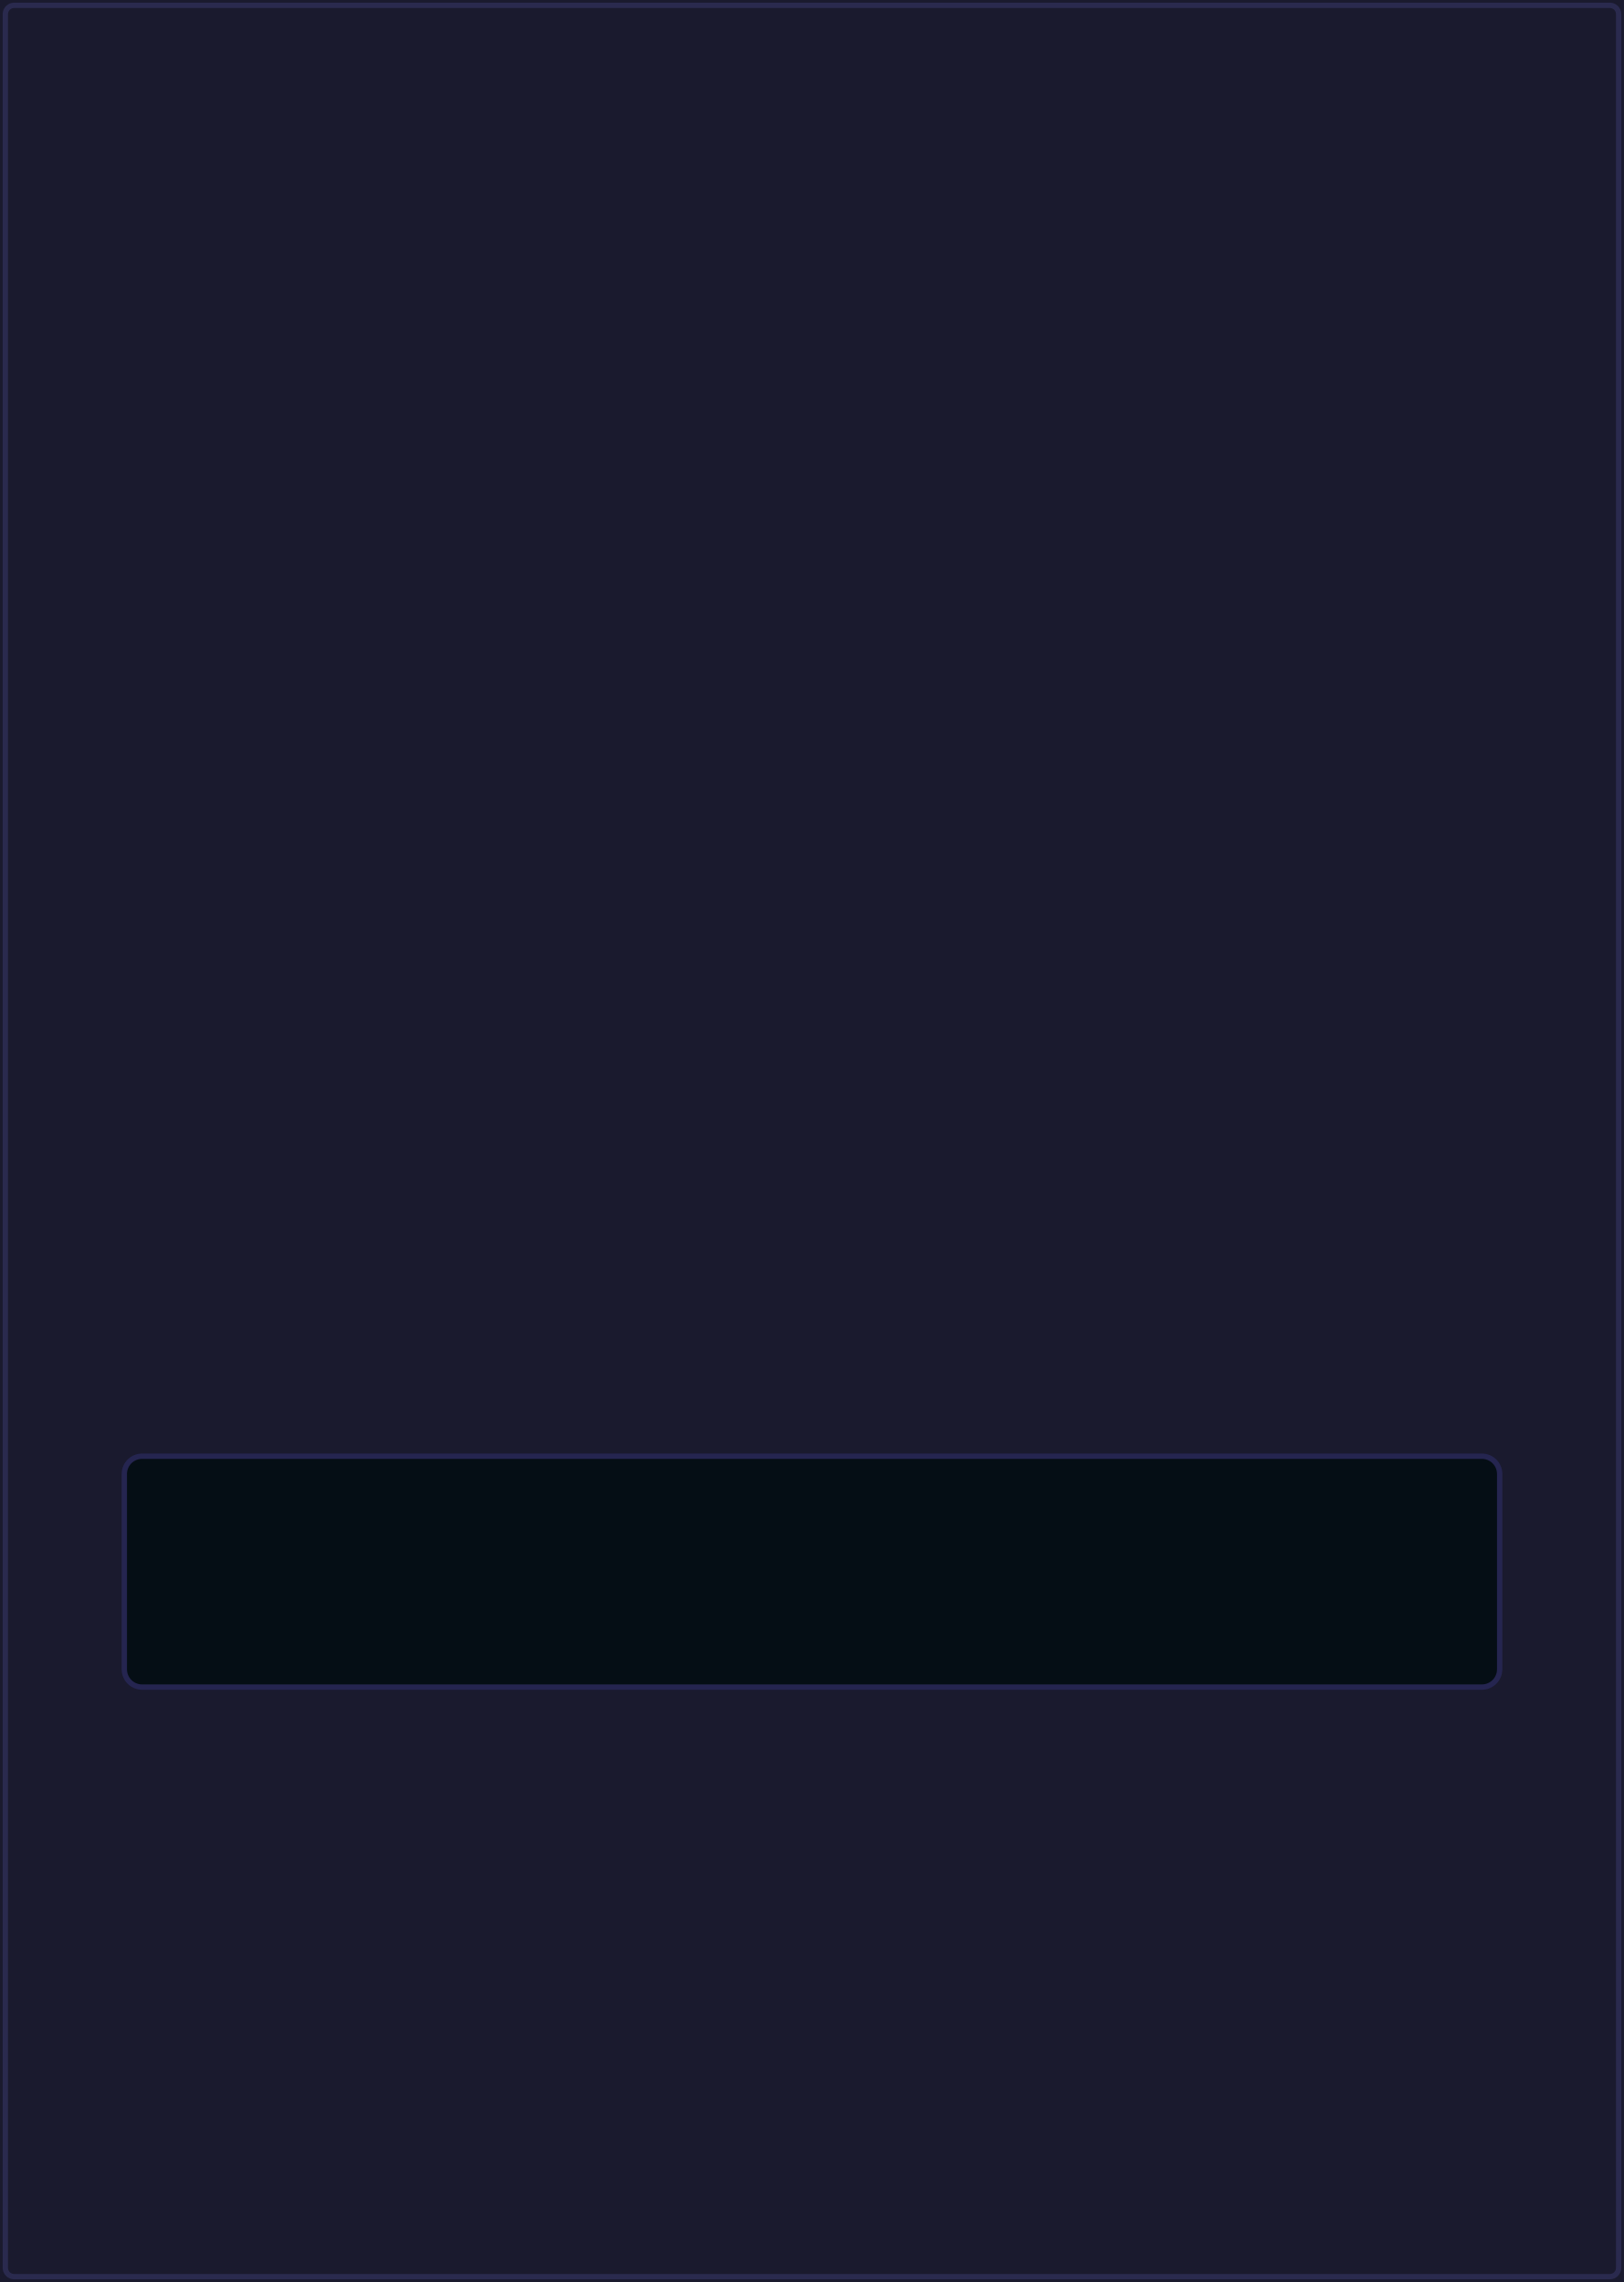
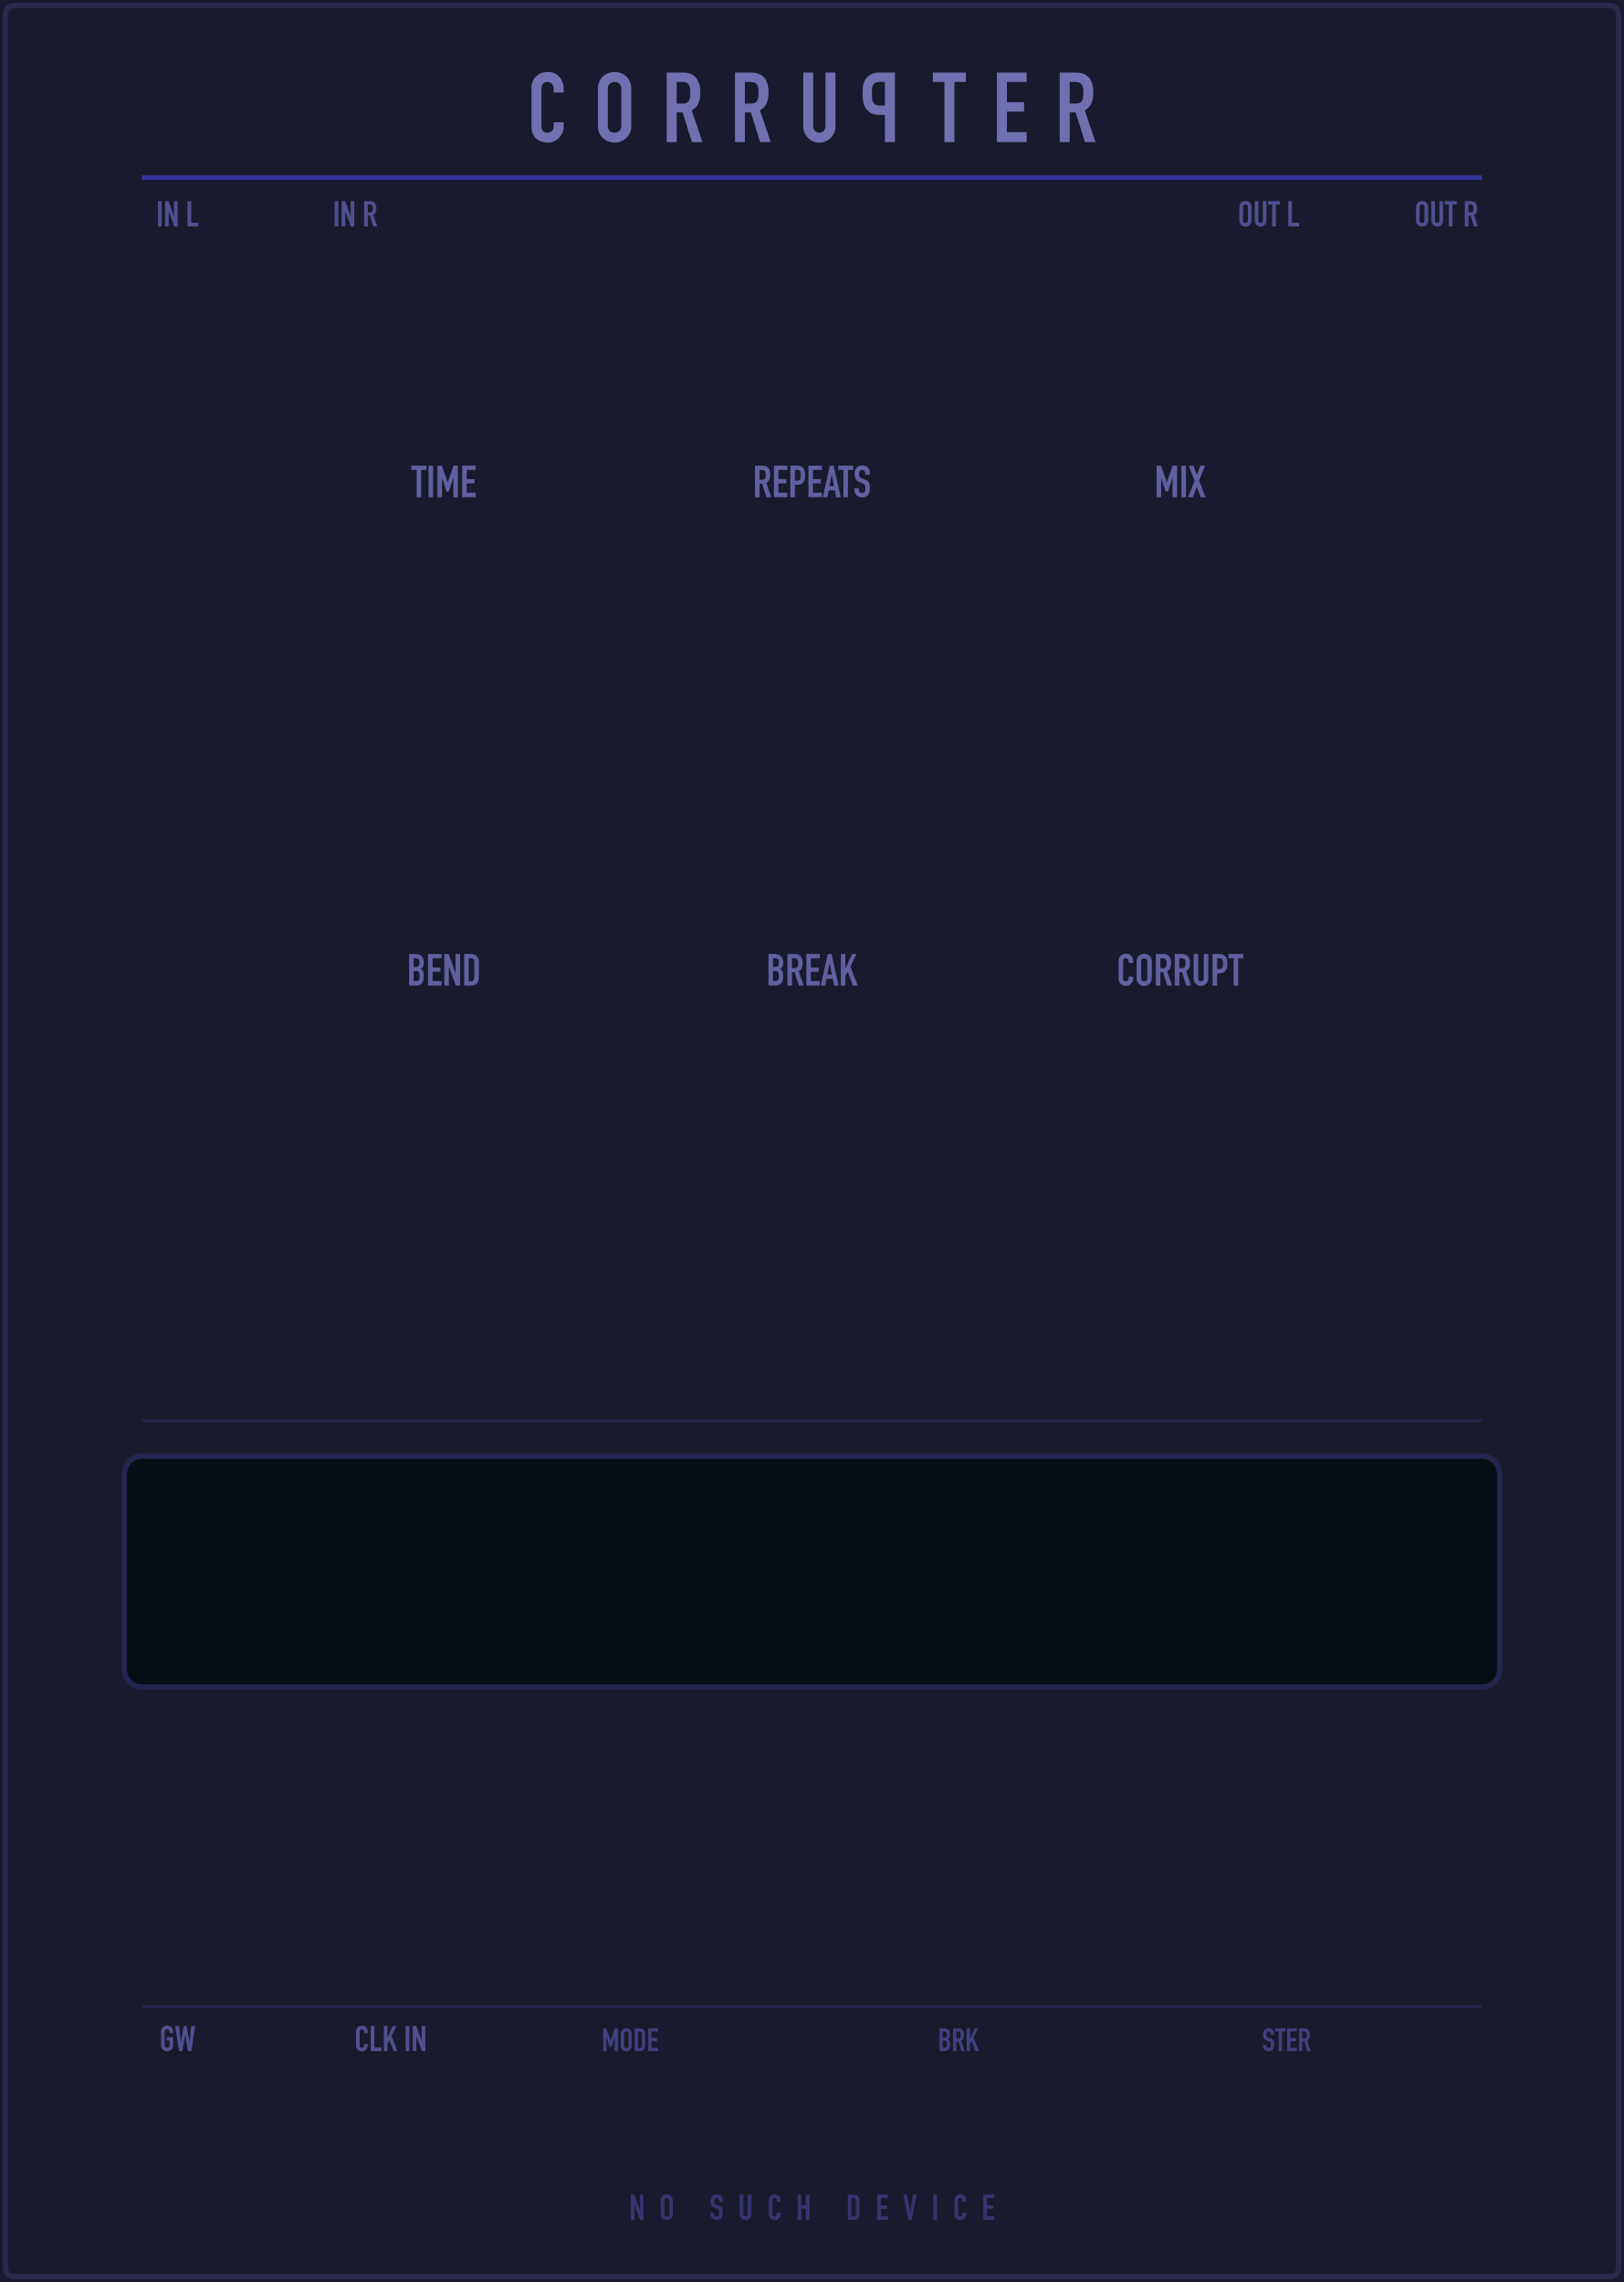
- <svg xmlns="http://www.w3.org/2000/svg" width="91.44mm" height="128.5mm" viewBox="0 0 91.44 128.5" version="1.1">
-   <rect width="91.44" height="128.5" fill="#1a1a2e" />
-   <rect x="0.3" y="0.3" width="90.84" height="127.9" rx="0.5" fill="none" stroke="#2a2a4e" stroke-width="0.3" />
-   <rect x="7" y="82" rx="1" ry="1" width="77.44" height="13" fill="#050e15" stroke="#252550" stroke-width="0.3" />
+ <svg xmlns="http://www.w3.org/2000/svg" width="91.44mm" height="128.5mm" viewBox="0 0 91.44 128.5" version="1.1" id="svg22">
+   <defs id="defs22" />
+   <rect width="91.44" height="128.5" fill="#1a1a2e" id="rect1" />
+   <rect x="0.3" y="0.3" width="90.84" height="127.9" rx="0.5" fill="none" stroke="#2a2a4e" stroke-width="0.3" id="rect2" />
+   <path d="m 31.739,6.883 v 0.242 q 0,0.181 -0.071,0.346 -0.066,0.16 -0.187,0.286 -0.121,0.127 -0.286,0.203 -0.16,0.071 -0.346,0.071 -0.16,0 -0.325,-0.044 -0.165,-0.044 -0.297,-0.154 -0.132,-0.11 -0.22,-0.281 -0.083,-0.176 -0.083,-0.446 V 4.953 q 0,-0.193 0.066,-0.357 0.066,-0.165 0.187,-0.286 0.121,-0.121 0.286,-0.187 0.171,-0.071 0.374,-0.071 0.396,0 0.643,0.259 0.121,0.127 0.187,0.302 0.071,0.171 0.071,0.374 v 0.22 h -0.561 V 5.019 q 0,-0.165 -0.093,-0.286 -0.093,-0.121 -0.253,-0.121 -0.209,0 -0.281,0.132 -0.066,0.127 -0.066,0.325 v 2.002 q 0,0.171 0.071,0.286 0.077,0.116 0.27,0.116 0.055,0 0.116,-0.017 0.066,-0.022 0.121,-0.066 0.05,-0.044 0.083,-0.121 0.033,-0.077 0.033,-0.193 V 6.883 Z M 33.663,5.008 q 0,-0.236 0.083,-0.418 0.083,-0.181 0.22,-0.302 0.132,-0.116 0.297,-0.176 0.171,-0.06 0.341,-0.06 0.171,0 0.336,0.06 0.171,0.06 0.308,0.176 0.132,0.121 0.214,0.302 0.083,0.181 0.083,0.418 v 2.068 q 0,0.247 -0.083,0.423 -0.083,0.176 -0.214,0.291 -0.138,0.121 -0.308,0.181 -0.165,0.06 -0.336,0.06 -0.171,0 -0.341,-0.06 -0.165,-0.06 -0.297,-0.181 -0.138,-0.116 -0.22,-0.291 -0.083,-0.176 -0.083,-0.423 z m 0.561,2.068 q 0,0.203 0.11,0.302 0.116,0.093 0.27,0.093 0.154,0 0.264,-0.093 0.116,-0.099 0.116,-0.302 V 5.008 q 0,-0.203 -0.116,-0.297 -0.11,-0.099 -0.264,-0.099 -0.154,0 -0.27,0.099 -0.11,0.093 -0.11,0.297 z m 3.876,-2.464 v 1.221 h 0.319 q 0.148,0 0.236,-0.038 0.088,-0.044 0.138,-0.121 0.044,-0.077 0.06,-0.187 0.017,-0.116 0.017,-0.264 0,-0.148 -0.017,-0.259 -0.017,-0.116 -0.066,-0.198 -0.104,-0.154 -0.396,-0.154 z M 37.539,8 V 4.084 h 0.902 q 0.99,0 0.99,1.149 0,0.346 -0.11,0.589 -0.104,0.242 -0.374,0.391 L 39.552,8 h -0.594 l -0.522,-1.672 h -0.336 V 8 Z m 4.404,-3.388 v 1.221 h 0.319 q 0.148,0 0.236,-0.038 0.088,-0.044 0.138,-0.121 0.044,-0.077 0.06,-0.187 0.017,-0.116 0.017,-0.264 0,-0.148 -0.017,-0.259 -0.017,-0.116 -0.066,-0.198 -0.104,-0.154 -0.396,-0.154 z M 41.382,8 V 4.084 h 0.902 q 0.99,0 0.99,1.149 0,0.346 -0.11,0.589 -0.104,0.242 -0.374,0.391 L 43.395,8 h -0.594 l -0.522,-1.672 h -0.336 V 8 Z M 47.04,4.084 V 7.12 q 0,0.193 -0.071,0.357 -0.066,0.16 -0.193,0.286 -0.127,0.127 -0.291,0.198 -0.165,0.071 -0.352,0.071 -0.187,0 -0.352,-0.071 -0.16,-0.071 -0.286,-0.198 -0.127,-0.127 -0.198,-0.286 -0.071,-0.165 -0.071,-0.357 V 4.084 h 0.561 v 2.981 q 0,0.209 0.099,0.308 0.099,0.099 0.247,0.099 0.148,0 0.247,-0.099 0.099,-0.099 0.099,-0.308 V 4.084 Z M 53.175,8 V 4.612 H 52.526 V 4.084 h 1.859 V 4.612 H 53.736 V 8 Z m 2.958,0 V 4.084 h 1.672 v 0.528 h -1.111 v 1.149 h 0.968 v 0.528 h -0.968 V 7.439 h 1.111 V 8 Z m 4.096,-3.388 v 1.221 h 0.319 q 0.148,0 0.236,-0.038 0.088,-0.044 0.138,-0.121 0.044,-0.077 0.06,-0.187 0.017,-0.116 0.017,-0.264 0,-0.148 -0.017,-0.259 -0.017,-0.116 -0.066,-0.198 -0.104,-0.154 -0.396,-0.154 z M 59.668,8 V 4.084 h 0.902 q 0.99,0 0.99,1.149 0,0.346 -0.11,0.589 -0.104,0.242 -0.374,0.391 L 61.681,8 h -0.594 l -0.522,-1.672 h -0.336 V 8 Z" id="text2" style="font-weight:bold;font-size:5.5px;font-family:'DIN Condensed';letter-spacing:1.5;text-anchor:middle;fill:#7070b0" aria-label="CORRUPTER" />
+   <path d="M 49.068,8 V 4.084 h 0.842 q 0.231,0 0.407,0.06 0.176,0.06 0.319,0.214 0.143,0.154 0.198,0.363 0.055,0.203 0.055,0.555 0,0.264 -0.033,0.446 -0.028,0.181 -0.127,0.341 -0.116,0.193 -0.308,0.302 -0.193,0.104 -0.506,0.104 h -0.286 V 8 Z m 0.561,-3.388 v 1.331 h 0.27 q 0.171,0 0.264,-0.05 0.093,-0.05 0.138,-0.138 0.044,-0.083 0.05,-0.203 0.011,-0.121 0.011,-0.27 0,-0.138 -0.005,-0.259 -0.005,-0.127 -0.05,-0.22 -0.044,-0.093 -0.132,-0.143 -0.088,-0.05 -0.253,-0.05 z" transform="translate(99.456, 0) scale(-1, 1)" style="font-weight:bold;font-size:5.5px;font-family:'DIN Condensed';letter-spacing:1.5;text-anchor:middle;fill:#7070b0" />
+   <line x1="8" y1="10" x2="83.44" y2="10" stroke="#3535a0" stroke-width="0.25" id="line2" />
+   <path d="m 8.898,13 v -1.424 h 0.204 V 13 Z m 0.394,0 v -1.424 h 0.196 l 0.308,0.858 h 0.004 V 11.576 H 10.004 V 13 H 9.812 l -0.312,-0.856 h -0.004 V 13 Z m 1.268,0 v -1.424 h 0.204 v 1.22 h 0.404 V 13 Z" id="text3" transform="translate(0, -0.25)" style="font-weight:bold;font-size:2px;font-family:'DIN Condensed';text-anchor:middle;fill:#505090" aria-label="IN L" />
+   <path d="m 18.842,13 v -1.424 h 0.204 V 13 Z m 0.394,0 v -1.424 h 0.196 l 0.308,0.858 h 0.004 v -0.858 h 0.204 V 13 h -0.192 l -0.312,-0.856 h -0.004 V 13 Z m 1.472,-1.232 v 0.444 h 0.116 q 0.054,0 0.086,-0.014 0.032,-0.016 0.05,-0.044 0.016,-0.028 0.022,-0.068 0.006,-0.042 0.006,-0.096 0,-0.054 -0.006,-0.094 -0.006,-0.042 -0.024,-0.072 -0.038,-0.056 -0.144,-0.056 z m -0.204,1.232 v -1.424 h 0.328 q 0.36,0 0.36,0.418 0,0.126 -0.04,0.214 -0.038,0.088 -0.136,0.142 l 0.22,0.65 h -0.216 l -0.19,-0.608 h -0.122 V 13 Z" id="text4" transform="translate(0, -0.25)" style="font-weight:bold;font-size:2px;font-family:'DIN Condensed';text-anchor:middle;fill:#505090" aria-label="IN R" />
+   <path d="m 69.784,11.912 q 0,-0.086 0.03,-0.152 0.03,-0.066 0.08,-0.11 0.048,-0.042 0.108,-0.064 0.062,-0.022 0.124,-0.022 0.062,0 0.122,0.022 0.062,0.022 0.112,0.064 0.048,0.044 0.078,0.11 0.03,0.066 0.03,0.152 v 0.752 q 0,0.09 -0.03,0.154 -0.03,0.064 -0.078,0.106 -0.05,0.044 -0.112,0.066 -0.06,0.022 -0.122,0.022 -0.062,0 -0.124,-0.022 -0.06,-0.022 -0.108,-0.066 -0.05,-0.042 -0.08,-0.106 -0.03,-0.064 -0.03,-0.154 z m 0.204,0.752 q 0,0.074 0.04,0.11 0.042,0.034 0.098,0.034 0.056,0 0.096,-0.034 0.042,-0.036 0.042,-0.11 v -0.752 q 0,-0.074 -0.042,-0.108 -0.04,-0.036 -0.096,-0.036 -0.056,0 -0.098,0.036 -0.04,0.034 -0.04,0.108 z M 71.308,11.576 v 1.104 q 0,0.07 -0.026,0.13 -0.024,0.058 -0.07,0.104 -0.046,0.046 -0.106,0.072 -0.06,0.026 -0.128,0.026 -0.068,0 -0.128,-0.026 Q 70.792,12.96 70.746,12.914 70.7,12.868 70.674,12.81 70.648,12.75 70.648,12.68 v -1.104 h 0.204 v 1.084 q 0,0.076 0.036,0.112 0.036,0.036 0.09,0.036 0.054,0 0.09,-0.036 0.036,-0.036 0.036,-0.112 V 11.576 Z M 71.634,13 v -1.232 h -0.236 v -0.192 h 0.676 v 0.192 h -0.236 V 13 Z m 0.902,0 v -1.424 h 0.204 v 1.22 h 0.404 V 13 Z" id="text5" transform="translate(0, -0.25)" style="font-weight:bold;font-size:2px;font-family:'DIN Condensed';text-anchor:middle;fill:#505090" aria-label="OUT L" />
+   <path d="m 79.728,11.912 q 0,-0.086 0.03,-0.152 0.03,-0.066 0.08,-0.11 0.048,-0.042 0.108,-0.064 0.062,-0.022 0.124,-0.022 0.062,0 0.122,0.022 0.062,0.022 0.112,0.064 0.048,0.044 0.078,0.11 0.03,0.066 0.03,0.152 v 0.752 q 0,0.09 -0.03,0.154 -0.03,0.064 -0.078,0.106 -0.05,0.044 -0.112,0.066 -0.06,0.022 -0.122,0.022 -0.062,0 -0.124,-0.022 -0.06,-0.022 -0.108,-0.066 -0.05,-0.042 -0.08,-0.106 -0.03,-0.064 -0.03,-0.154 z m 0.204,0.752 q 0,0.074 0.04,0.11 0.042,0.034 0.098,0.034 0.056,0 0.096,-0.034 0.042,-0.036 0.042,-0.11 v -0.752 q 0,-0.074 -0.042,-0.108 -0.04,-0.036 -0.096,-0.036 -0.056,0 -0.098,0.036 -0.04,0.034 -0.04,0.108 z M 81.252,11.576 v 1.104 q 0,0.07 -0.026,0.13 -0.024,0.058 -0.07,0.104 -0.046,0.046 -0.106,0.072 -0.06,0.026 -0.128,0.026 -0.068,0 -0.128,-0.026 Q 80.736,12.96 80.69,12.914 80.644,12.868 80.618,12.81 80.592,12.75 80.592,12.68 v -1.104 h 0.204 v 1.084 q 0,0.076 0.036,0.112 0.036,0.036 0.09,0.036 0.054,0 0.09,-0.036 0.036,-0.036 0.036,-0.112 V 11.576 Z M 81.578,13 v -1.232 h -0.236 v -0.192 h 0.676 v 0.192 h -0.236 V 13 Z m 1.106,-1.232 v 0.444 h 0.116 q 0.054,0 0.086,-0.014 0.032,-0.016 0.05,-0.044 0.016,-0.028 0.022,-0.068 0.006,-0.042 0.006,-0.096 0,-0.054 -0.006,-0.094 -0.006,-0.042 -0.024,-0.072 -0.038,-0.056 -0.144,-0.056 z m -0.204,1.232 v -1.424 h 0.328 q 0.36,0 0.36,0.418 0,0.126 -0.04,0.214 -0.038,0.088 -0.136,0.142 l 0.22,0.65 h -0.216 l -0.19,-0.608 h -0.122 V 13 Z" id="text6" transform="translate(0, -0.25)" style="font-weight:bold;font-size:2px;font-family:'DIN Condensed';text-anchor:middle;fill:#505090" aria-label="OUT R" />
+   <path d="m 23.46,23.5 v -1.54 h -0.295 v -0.24 h 0.845 v 0.24 h -0.295 v 1.54 z m 0.67,0 v -1.78 h 0.255 v 1.78 z m 0.503,0 v -1.78 h 0.245 l 0.328,0.943 h 0.005 l 0.325,-0.943 h 0.247 v 1.78 h -0.255 v -1.083 h -0.005 l -0.253,0.765 h -0.128 l -0.25,-0.765 h -0.005 V 23.5 Z m 1.39,0 v -1.78 h 0.76 v 0.24 h -0.505 v 0.522 h 0.44 v 0.24 h -0.44 v 0.522 h 0.505 V 23.5 Z" id="text7" transform="translate(0, 4.5)" style="font-weight:bold;font-size:2.5px;font-family:'DIN Condensed';text-anchor:middle;fill:#6060a0" aria-label="TIME" />
+   <path d="m 42.766,21.96 v 0.555 h 0.145 q 0.068,0 0.107,-0.018 0.04,-0.02 0.062,-0.055 0.02,-0.035 0.028,-0.085 0.007,-0.052 0.007,-0.12 0,-0.068 -0.007,-0.117 -0.007,-0.052 -0.03,-0.09 -0.048,-0.07 -0.18,-0.07 z m -0.255,1.54 v -1.78 h 0.41 q 0.45,0 0.45,0.522 0,0.158 -0.05,0.268 -0.048,0.11 -0.17,0.177 l 0.275,0.812 h -0.27 l -0.237,-0.76 h -0.152 v 0.76 z m 1.065,0 v -1.78 h 0.76 v 0.24 h -0.505 v 0.522 h 0.44 v 0.24 h -0.44 v 0.522 h 0.505 V 23.5 Z m 0.925,0 v -1.78 h 0.383 q 0.105,0 0.185,0.028 0.08,0.028 0.145,0.098 0.065,0.07 0.09,0.165 0.025,0.092 0.025,0.253 0,0.12 -0.015,0.203 -0.013,0.083 -0.058,0.155 -0.052,0.087 -0.14,0.138 -0.087,0.048 -0.23,0.048 h -0.13 V 23.5 Z m 0.255,-1.54 v 0.605 h 0.122 q 0.077,0 0.12,-0.022 0.043,-0.022 0.062,-0.062 0.02,-0.037 0.022,-0.092 0.005,-0.055 0.005,-0.122 0,-0.062 -0.003,-0.117 -0.003,-0.058 -0.022,-0.1 -0.02,-0.043 -0.06,-0.065 -0.04,-0.022 -0.115,-0.022 z m 0.762,1.54 v -1.78 h 0.76 v 0.24 h -0.505 v 0.522 h 0.44 v 0.24 h -0.44 v 0.522 h 0.505 V 23.5 Z m 1.44,-0.623 -0.125,-0.645 h -0.005 l -0.125,0.645 z m -0.63,0.623 0.398,-1.78 h 0.212 l 0.398,1.78 h -0.255 l -0.075,-0.383 h -0.347 l -0.075,0.383 z m 1.162,0 v -1.54 h -0.295 v -0.24 h 0.845 v 0.24 h -0.295 v 1.54 z m 1.488,-1.268 h -0.255 V 22.175 q 0,-0.087 -0.043,-0.15 -0.04,-0.065 -0.138,-0.065 -0.052,0 -0.085,0.02 -0.033,0.02 -0.052,0.05 -0.02,0.033 -0.028,0.075 -0.007,0.04 -0.007,0.085 0,0.052 0.003,0.087 0.005,0.035 0.02,0.062 0.015,0.028 0.043,0.048 0.03,0.02 0.08,0.04 l 0.195,0.077 q 0.085,0.033 0.138,0.077 0.052,0.043 0.083,0.1 0.028,0.06 0.037,0.138 0.01,0.075 0.01,0.172 0,0.113 -0.022,0.21 -0.022,0.095 -0.072,0.163 -0.052,0.07 -0.138,0.11 -0.085,0.04 -0.207,0.04 -0.092,0 -0.172,-0.033 -0.08,-0.033 -0.138,-0.09 -0.058,-0.058 -0.092,-0.133 -0.033,-0.077 -0.033,-0.168 v -0.095 h 0.255 v 0.08 q 0,0.07 0.04,0.128 0.043,0.055 0.14,0.055 0.065,0 0.1,-0.018 0.037,-0.02 0.058,-0.055 0.02,-0.035 0.022,-0.083 0.005,-0.05 0.005,-0.11 0,-0.07 -0.005,-0.115 -0.005,-0.045 -0.02,-0.072 -0.018,-0.028 -0.048,-0.045 -0.028,-0.018 -0.075,-0.037 l -0.182,-0.075 q -0.165,-0.068 -0.223,-0.177 -0.055,-0.113 -0.055,-0.28 0,-0.1 0.028,-0.19 0.028,-0.09 0.083,-0.155 0.052,-0.065 0.133,-0.102 0.083,-0.04 0.195,-0.04 0.095,0 0.172,0.035 0.08,0.035 0.138,0.092 0.115,0.12 0.115,0.275 z" id="text8" transform="translate(0, 4.5)" style="font-weight:bold;font-size:2.5px;font-family:'DIN Condensed';text-anchor:middle;fill:#6060a0" aria-label="REPEATS" />
+   <path d="m 65.124,23.5 v -1.78 h 0.245 l 0.328,0.943 h 0.005 l 0.325,-0.943 h 0.247 v 1.78 h -0.255 v -1.083 h -0.005 l -0.253,0.765 h -0.128 l -0.25,-0.765 h -0.005 V 23.5 Z m 1.397,0 v -1.78 h 0.255 v 1.78 z m 0.378,0 0.36,-0.932 -0.333,-0.848 h 0.27 l 0.193,0.527 0.195,-0.527 h 0.27 l -0.34,0.848 0.367,0.932 h -0.27 l -0.223,-0.6 -0.22,0.6 z" id="text9" transform="translate(0, 4.5)" style="font-weight:bold;font-size:2.5px;font-family:'DIN Condensed';text-anchor:middle;fill:#6060a0" aria-label="MIX" />
+   <path d="m 23.037,48 v -1.78 h 0.372 q 0.122,0 0.207,0.037 0.087,0.037 0.142,0.1 0.055,0.062 0.077,0.145 0.025,0.08 0.025,0.168 v 0.065 q 0,0.072 -0.013,0.122 -0.01,0.05 -0.033,0.087 -0.043,0.07 -0.13,0.12 0.09,0.043 0.133,0.125 0.043,0.083 0.043,0.225 v 0.1 q 0,0.235 -0.115,0.36 -0.113,0.125 -0.362,0.125 z m 0.255,-0.825 v 0.57 h 0.11 q 0.077,0 0.12,-0.022 0.045,-0.022 0.068,-0.062 0.022,-0.04 0.028,-0.095 0.005,-0.055 0.005,-0.12 0,-0.068 -0.007,-0.117 -0.007,-0.05 -0.03,-0.085 -0.025,-0.035 -0.068,-0.05 -0.043,-0.018 -0.113,-0.018 z m 0,-0.715 v 0.49 h 0.115 q 0.128,0 0.17,-0.062 0.045,-0.065 0.045,-0.188 0,-0.12 -0.05,-0.18 -0.048,-0.06 -0.175,-0.06 z M 24.102,48 v -1.78 h 0.76 v 0.24 h -0.505 v 0.522 h 0.44 v 0.24 h -0.44 v 0.522 h 0.505 V 48 Z m 0.915,0 v -1.78 h 0.245 l 0.385,1.073 h 0.005 V 46.22 h 0.255 V 48 h -0.24 l -0.39,-1.07 h -0.005 V 48 Z m 1.12,0 v -1.78 h 0.378 q 0.22,0 0.333,0.12 0.115,0.12 0.115,0.34 v 0.833 q 0,0.25 -0.122,0.37 -0.12,0.117 -0.347,0.117 z m 0.255,-1.54 v 1.3 h 0.117 q 0.107,0 0.152,-0.052 0.045,-0.055 0.045,-0.17 V 46.68 q 0,-0.105 -0.043,-0.163 -0.043,-0.058 -0.155,-0.058 z" id="text10" transform="translate(0, 7.5)" style="font-weight:bold;font-size:2.5px;font-family:'DIN Condensed';text-anchor:middle;fill:#6060a0" aria-label="BEND" />
+   <path d="m 43.271,48 v -1.78 h 0.372 q 0.122,0 0.207,0.037 0.087,0.037 0.142,0.1 0.055,0.062 0.077,0.145 0.025,0.08 0.025,0.168 v 0.065 q 0,0.072 -0.013,0.122 -0.01,0.05 -0.033,0.087 -0.043,0.07 -0.13,0.12 0.09,0.043 0.133,0.125 0.043,0.083 0.043,0.225 v 0.1 q 0,0.235 -0.115,0.36 -0.113,0.125 -0.362,0.125 z m 0.255,-0.825 v 0.57 h 0.11 q 0.077,0 0.12,-0.022 0.045,-0.022 0.068,-0.062 0.022,-0.04 0.028,-0.095 0.005,-0.055 0.005,-0.12 0,-0.068 -0.007,-0.117 -0.007,-0.05 -0.03,-0.085 -0.025,-0.035 -0.068,-0.05 -0.043,-0.018 -0.113,-0.018 z m 0,-0.715 v 0.49 h 0.115 q 0.128,0 0.17,-0.062 0.045,-0.065 0.045,-0.188 0,-0.12 -0.05,-0.18 -0.048,-0.06 -0.175,-0.06 z m 1.065,0 v 0.555 h 0.145 q 0.068,0 0.107,-0.018 0.04,-0.02 0.062,-0.055 0.02,-0.035 0.028,-0.085 0.007,-0.052 0.007,-0.12 0,-0.068 -0.007,-0.117 -0.007,-0.052 -0.03,-0.09 -0.048,-0.07 -0.18,-0.07 z m -0.255,1.54 v -1.78 h 0.41 q 0.45,0 0.45,0.522 0,0.158 -0.05,0.268 -0.048,0.11 -0.17,0.177 L 45.251,48 h -0.27 l -0.237,-0.76 h -0.152 V 48 Z m 1.065,0 v -1.78 h 0.76 v 0.24 h -0.505 v 0.522 h 0.44 v 0.24 h -0.44 v 0.522 h 0.505 V 48 Z m 1.44,-0.623 -0.125,-0.645 h -0.005 l -0.125,0.645 z m -0.63,0.623 0.398,-1.78 h 0.212 l 0.398,1.78 h -0.255 l -0.075,-0.383 h -0.347 L 46.466,48 Z m 1.132,0 v -1.78 h 0.255 v 0.812 h 0.005 l 0.372,-0.812 h 0.255 l -0.347,0.713 0.412,1.067 h -0.27 l -0.29,-0.79 -0.138,0.258 V 48 Z" id="text11" transform="translate(0, 7.5)" style="font-weight:bold;font-size:2.5px;font-family:'DIN Condensed';text-anchor:middle;fill:#6060a0" aria-label="BREAK" />
+   <path d="m 63.807,47.492 v 0.11 q 0,0.083 -0.033,0.158 -0.03,0.072 -0.085,0.13 -0.055,0.058 -0.13,0.092 -0.072,0.033 -0.158,0.033 -0.072,0 -0.147,-0.02 -0.075,-0.02 -0.135,-0.07 -0.06,-0.05 -0.1,-0.128 -0.037,-0.08 -0.037,-0.203 v -0.98 q 0,-0.087 0.03,-0.163 0.03,-0.075 0.085,-0.13 0.055,-0.055 0.13,-0.085 0.077,-0.033 0.17,-0.033 0.18,0 0.292,0.117 0.055,0.058 0.085,0.138 0.033,0.077 0.033,0.17 v 0.1 h -0.255 v -0.085 q 0,-0.075 -0.043,-0.13 -0.043,-0.055 -0.115,-0.055 -0.095,0 -0.128,0.06 -0.03,0.058 -0.03,0.147 v 0.91 q 0,0.077 0.033,0.13 0.035,0.052 0.122,0.052 0.025,0 0.052,-0.007 0.03,-0.01 0.055,-0.03 0.022,-0.02 0.037,-0.055 0.015,-0.035 0.015,-0.087 V 47.492 Z M 64,46.64 q 0,-0.107 0.037,-0.19 0.037,-0.083 0.1,-0.138 0.06,-0.052 0.135,-0.08 0.077,-0.028 0.155,-0.028 0.077,0 0.152,0.028 0.077,0.028 0.14,0.08 0.06,0.055 0.098,0.138 0.037,0.083 0.037,0.19 v 0.94 q 0,0.113 -0.037,0.193 -0.037,0.08 -0.098,0.133 -0.062,0.055 -0.14,0.083 -0.075,0.028 -0.152,0.028 -0.077,0 -0.155,-0.028 -0.075,-0.028 -0.135,-0.083 -0.062,-0.052 -0.1,-0.133 -0.037,-0.08 -0.037,-0.193 z m 0.255,0.94 q 0,0.092 0.05,0.138 0.052,0.043 0.122,0.043 0.07,0 0.12,-0.043 0.052,-0.045 0.052,-0.138 v -0.94 q 0,-0.092 -0.052,-0.135 -0.05,-0.045 -0.12,-0.045 -0.07,0 -0.122,0.045 -0.05,0.043 -0.05,0.135 z M 65.335,46.46 v 0.555 h 0.145 q 0.068,0 0.107,-0.018 0.04,-0.02 0.062,-0.055 0.02,-0.035 0.028,-0.085 0.007,-0.052 0.007,-0.12 0,-0.068 -0.007,-0.117 -0.007,-0.052 -0.03,-0.09 -0.048,-0.07 -0.18,-0.07 z M 65.08,48 v -1.78 h 0.41 q 0.45,0 0.45,0.522 0,0.158 -0.05,0.268 -0.048,0.11 -0.17,0.177 L 65.995,48 h -0.27 L 65.487,47.24 H 65.335 V 48 Z m 1.32,-1.54 v 0.555 h 0.145 q 0.068,0 0.107,-0.018 0.04,-0.02 0.062,-0.055 0.02,-0.035 0.028,-0.085 0.007,-0.052 0.007,-0.12 0,-0.068 -0.007,-0.117 -0.007,-0.052 -0.03,-0.09 -0.048,-0.07 -0.18,-0.07 z m -0.255,1.54 v -1.78 h 0.41 q 0.45,0 0.45,0.522 0,0.158 -0.05,0.268 -0.048,0.11 -0.17,0.177 l 0.275,0.812 h -0.27 l -0.237,-0.76 h -0.152 V 48 Z m 1.89,-1.78 v 1.38 q 0,0.087 -0.033,0.163 -0.03,0.072 -0.087,0.13 -0.058,0.058 -0.133,0.09 -0.075,0.033 -0.16,0.033 -0.085,0 -0.16,-0.033 -0.072,-0.033 -0.13,-0.09 -0.058,-0.058 -0.09,-0.13 -0.033,-0.075 -0.033,-0.163 v -1.38 h 0.255 v 1.355 q 0,0.095 0.045,0.14 0.045,0.045 0.113,0.045 0.068,0 0.113,-0.045 0.045,-0.045 0.045,-0.14 V 46.22 Z M 68.275,48 v -1.78 h 0.383 q 0.105,0 0.185,0.028 0.08,0.028 0.145,0.098 0.065,0.07 0.09,0.165 0.025,0.092 0.025,0.253 0,0.12 -0.015,0.203 -0.013,0.083 -0.058,0.155 -0.052,0.087 -0.14,0.138 -0.087,0.048 -0.23,0.048 h -0.13 V 48 Z m 0.255,-1.54 v 0.605 h 0.122 q 0.077,0 0.12,-0.022 0.043,-0.022 0.062,-0.062 0.02,-0.037 0.022,-0.092 0.005,-0.055 0.005,-0.122 0,-0.062 -0.003,-0.117 -0.003,-0.058 -0.022,-0.1 -0.02,-0.043 -0.06,-0.065 -0.04,-0.022 -0.115,-0.022 z M 69.46,48 v -1.54 h -0.295 v -0.24 h 0.845 v 0.24 h -0.295 V 48 Z" id="text12" transform="translate(0, 7.5)" style="font-weight:bold;font-size:2.5px;font-family:'DIN Condensed';text-anchor:middle;fill:#6060a0" aria-label="CORRUPT" />
+   <line x1="8" y1="80" x2="83.44" y2="80" stroke="#252550" stroke-width="0.15" id="line12" />
+   <rect x="7" y="82" rx="1" ry="1" width="77.44" height="13" fill="#050e15" stroke="#252550" stroke-width="0.3" id="rect12" />
+   <line x1="8" y1="113" x2="83.44" y2="113" stroke="#252550" stroke-width="0.15" id="line16" />
+   <path d="m 9.065,107.412 q 0,-0.086 0.03,-0.152 0.03,-0.066 0.08,-0.11 0.048,-0.042 0.108,-0.064 0.062,-0.022 0.124,-0.022 0.062,0 0.122,0.022 0.062,0.022 0.112,0.064 0.048,0.044 0.078,0.11 0.03,0.066 0.03,0.152 v 0.072 h -0.204 v -0.072 q 0,-0.074 -0.042,-0.108 -0.04,-0.036 -0.096,-0.036 -0.056,0 -0.098,0.036 -0.04,0.034 -0.04,0.108 v 0.752 q 0,0.074 0.04,0.11 0.042,0.034 0.098,0.034 0.056,0 0.096,-0.034 0.042,-0.036 0.042,-0.11 v -0.268 h -0.162 v -0.18 h 0.366 v 0.448 q 0,0.09 -0.03,0.154 -0.03,0.064 -0.078,0.106 -0.05,0.044 -0.112,0.066 -0.06,0.022 -0.122,0.022 -0.062,0 -0.124,-0.022 -0.06,-0.022 -0.108,-0.066 -0.05,-0.042 -0.08,-0.106 -0.03,-0.064 -0.03,-0.154 z M 10.987,107.076 10.775,108.5 h -0.192 l -0.156,-0.924 H 10.423 L 10.269,108.5 H 10.077 L 9.865,107.076 H 10.081 l 0.102,0.904 h 0.004 l 0.16,-0.904 h 0.156 l 0.166,0.926 h 0.004 l 0.098,-0.926 z" id="text17" transform="translate(0, 7)" style="font-weight:bold;font-size:2px;font-family:'DIN Condensed';text-anchor:middle;fill:#505090" aria-label="GW" />
+   <path d="m 20.707,108.094 v 0.088 q 0,0.066 -0.026,0.126 -0.024,0.058 -0.068,0.104 -0.044,0.046 -0.104,0.074 -0.058,0.026 -0.126,0.026 -0.058,0 -0.118,-0.016 -0.06,-0.016 -0.108,-0.056 -0.048,-0.04 -0.08,-0.102 -0.03,-0.064 -0.03,-0.162 v -0.784 q 0,-0.07 0.024,-0.13 0.024,-0.06 0.068,-0.104 0.044,-0.044 0.104,-0.068 0.062,-0.026 0.136,-0.026 0.144,0 0.234,0.094 0.044,0.046 0.068,0.11 0.026,0.062 0.026,0.136 v 0.08 h -0.204 v -0.068 q 0,-0.06 -0.034,-0.104 -0.034,-0.044 -0.092,-0.044 -0.076,0 -0.102,0.048 -0.024,0.046 -0.024,0.118 v 0.728 q 0,0.062 0.026,0.104 0.028,0.042 0.098,0.042 0.02,0 0.042,-0.006 0.024,-0.008 0.044,-0.024 0.018,-0.016 0.03,-0.044 0.012,-0.028 0.012,-0.07 v -0.07 z m 0.166,0.406 v -1.424 h 0.204 v 1.22 h 0.404 v 0.204 z m 0.74,0 v -1.424 h 0.204 v 0.65 h 0.004 l 0.298,-0.65 h 0.204 l -0.278,0.57 0.33,0.854 h -0.216 l -0.232,-0.632 -0.11,0.206 v 0.426 z m 1.23,0 v -1.424 h 0.204 v 1.424 z m 0.394,0 v -1.424 h 0.196 l 0.308,0.858 h 0.004 v -0.858 h 0.204 v 1.424 h -0.192 l -0.312,-0.856 h -0.004 v 0.856 z" id="text18" transform="translate(0, 7)" style="font-weight:bold;font-size:2px;font-family:'DIN Condensed';text-anchor:middle;fill:#505090" aria-label="CLK IN" />
+   <path d="m 33.966,108.5 v -1.282 h 0.176 l 0.236,0.679 h 0.004 l 0.234,-0.679 h 0.178 V 108.5 h -0.184 v -0.779 h -0.004 l -0.182,0.551 h -0.092 l -0.18,-0.551 h -0.004 V 108.5 Z m 0.99,-0.979 q 0,-0.077 0.027,-0.137 0.027,-0.059 0.072,-0.099 0.043,-0.038 0.097,-0.058 0.056,-0.02 0.112,-0.02 0.056,0 0.11,0.02 0.056,0.02 0.101,0.058 0.043,0.04 0.07,0.099 0.027,0.059 0.027,0.137 v 0.677 q 0,0.081 -0.027,0.139 -0.027,0.058 -0.07,0.095 -0.045,0.04 -0.101,0.059 -0.054,0.02 -0.11,0.02 -0.056,0 -0.112,-0.02 -0.054,-0.02 -0.097,-0.059 -0.045,-0.038 -0.072,-0.095 -0.027,-0.058 -0.027,-0.139 z m 0.184,0.677 q 0,0.067 0.036,0.099 0.038,0.031 0.088,0.031 0.05,0 0.086,-0.031 0.038,-0.032 0.038,-0.099 v -0.677 q 0,-0.067 -0.038,-0.097 -0.036,-0.032 -0.086,-0.032 -0.05,0 -0.088,0.032 -0.036,0.031 -0.036,0.097 z m 0.594,0.302 v -1.282 h 0.272 q 0.158,0 0.239,0.086 0.083,0.086 0.083,0.245 v 0.599 q 0,0.18 -0.088,0.266 -0.086,0.085 -0.25,0.085 z m 0.184,-1.109 v 0.936 h 0.085 q 0.077,0 0.11,-0.038 0.032,-0.04 0.032,-0.122 v -0.617 q 0,-0.076 -0.031,-0.117 -0.031,-0.041 -0.112,-0.041 z M 36.501,108.5 v -1.282 h 0.547 v 0.173 h -0.364 v 0.376 h 0.317 v 0.173 h -0.317 v 0.376 h 0.364 V 108.5 Z" id="text19" transform="translate(0, 7)" style="font-weight:bold;font-size:1.8px;font-family:'DIN Condensed';text-anchor:middle;fill:#404080" aria-label="MODE" />
+   <path d="m 52.896,108.5 v -1.282 h 0.268 q 0.088,0 0.149,0.027 0.063,0.027 0.103,0.072 0.04,0.045 0.056,0.104 0.018,0.058 0.018,0.121 v 0.047 q 0,0.052 -0.009,0.088 -0.007,0.036 -0.023,0.063 -0.031,0.05 -0.094,0.086 0.065,0.031 0.095,0.09 0.031,0.059 0.031,0.162 v 0.072 q 0,0.169 -0.083,0.259 -0.081,0.09 -0.261,0.09 z m 0.184,-0.594 v 0.41 h 0.079 q 0.056,0 0.086,-0.016 0.032,-0.016 0.049,-0.045 0.016,-0.029 0.02,-0.068 0.004,-0.04 0.004,-0.086 0,-0.049 -0.005,-0.085 -0.005,-0.036 -0.022,-0.061 -0.018,-0.025 -0.049,-0.036 -0.031,-0.013 -0.081,-0.013 z m 0,-0.515 v 0.353 h 0.083 q 0.092,0 0.122,-0.045 0.032,-0.047 0.032,-0.135 0,-0.086 -0.036,-0.13 -0.034,-0.043 -0.126,-0.043 z m 0.767,0 v 0.4 h 0.104 q 0.049,0 0.077,-0.013 0.029,-0.014 0.045,-0.04 0.014,-0.025 0.02,-0.061 0.005,-0.038 0.005,-0.086 0,-0.049 -0.005,-0.085 -0.005,-0.038 -0.022,-0.065 -0.034,-0.05 -0.13,-0.05 z m -0.184,1.109 v -1.282 h 0.295 q 0.324,0 0.324,0.376 0,0.113 -0.036,0.193 -0.034,0.079 -0.122,0.128 l 0.198,0.585 h -0.194 l -0.171,-0.547 h -0.11 V 108.5 Z m 0.767,0 v -1.282 h 0.184 v 0.585 h 0.004 l 0.268,-0.585 h 0.184 l -0.25,0.513 0.297,0.769 h -0.194 l -0.209,-0.569 -0.099,0.185 V 108.5 Z" id="text20" transform="translate(0, 7)" style="font-weight:bold;font-size:1.8px;font-family:'DIN Condensed';text-anchor:middle;fill:#404080" aria-label="SLNC" />
+   <path d="m 71.74,107.587 h -0.184 v -0.041 q 0,-0.063 -0.031,-0.108 -0.029,-0.047 -0.099,-0.047 -0.038,0 -0.061,0.014 -0.023,0.014 -0.038,0.036 -0.014,0.023 -0.02,0.054 -0.005,0.029 -0.005,0.061 0,0.038 0.002,0.063 0.004,0.025 0.014,0.045 0.011,0.02 0.031,0.034 0.022,0.014 0.058,0.029 l 0.14,0.056 q 0.061,0.023 0.099,0.056 0.038,0.031 0.059,0.072 0.02,0.043 0.027,0.099 0.007,0.054 0.007,0.124 0,0.081 -0.016,0.151 -0.016,0.068 -0.052,0.117 -0.038,0.05 -0.099,0.079 -0.061,0.029 -0.149,0.029 -0.067,0 -0.124,-0.023 -0.058,-0.023 -0.099,-0.065 -0.041,-0.041 -0.067,-0.095 -0.023,-0.056 -0.023,-0.121 v -0.068 h 0.184 v 0.058 q 0,0.05 0.029,0.092 0.031,0.04 0.101,0.04 0.047,0 0.072,-0.013 0.027,-0.014 0.041,-0.04 0.014,-0.025 0.016,-0.059 0.004,-0.036 0.004,-0.079 0,-0.05 -0.004,-0.083 -0.004,-0.032 -0.014,-0.052 -0.013,-0.02 -0.034,-0.032 -0.02,-0.013 -0.054,-0.027 l -0.131,-0.054 q -0.119,-0.049 -0.16,-0.128 -0.04,-0.081 -0.04,-0.202 0,-0.072 0.02,-0.137 0.02,-0.065 0.059,-0.112 0.038,-0.047 0.095,-0.074 0.059,-0.029 0.14,-0.029 0.068,0 0.124,0.025 0.058,0.025 0.099,0.067 0.083,0.086 0.083,0.198 z m 0.257,0.913 v -1.109 h -0.212 v -0.173 h 0.608 v 0.173 h -0.212 V 108.5 Z m 0.477,0 v -1.282 h 0.547 v 0.173 h -0.364 v 0.376 h 0.317 v 0.173 h -0.317 v 0.376 h 0.364 V 108.5 Z m 0.85,-1.109 v 0.4 h 0.104 q 0.049,0 0.077,-0.013 0.029,-0.014 0.045,-0.04 0.014,-0.025 0.02,-0.061 0.005,-0.038 0.005,-0.086 0,-0.049 -0.005,-0.085 -0.005,-0.038 -0.022,-0.065 -0.034,-0.05 -0.13,-0.05 z m -0.184,1.109 v -1.282 h 0.295 q 0.324,0 0.324,0.376 0,0.113 -0.036,0.193 -0.034,0.079 -0.122,0.128 l 0.198,0.585 h -0.194 l -0.171,-0.547 h -0.11 V 108.5 Z" id="text21" transform="translate(0, 7)" style="font-weight:bold;font-size:1.8px;font-family:'DIN Condensed';text-anchor:middle;fill:#404080" aria-label="STER" />
+   <path d="m 35.517,123 v -1.424 h 0.196 l 0.308,0.858 h 0.004 v -0.858 h 0.204 V 123 h -0.192 l -0.312,-0.856 h -0.004 V 123 Z m 1.684,-1.088 q 0,-0.086 0.03,-0.152 0.03,-0.066 0.08,-0.11 0.048,-0.042 0.108,-0.064 0.062,-0.022 0.124,-0.022 0.062,0 0.122,0.022 0.062,0.022 0.112,0.064 0.048,0.044 0.078,0.11 0.03,0.066 0.03,0.152 v 0.752 q 0,0.09 -0.03,0.154 -0.03,0.064 -0.078,0.106 -0.05,0.044 -0.112,0.066 -0.06,0.022 -0.122,0.022 -0.062,0 -0.124,-0.022 -0.06,-0.022 -0.108,-0.066 -0.05,-0.042 -0.08,-0.106 -0.03,-0.064 -0.03,-0.154 z m 0.204,0.752 q 0,0.074 0.04,0.11 0.042,0.034 0.098,0.034 0.056,0 0.096,-0.034 0.042,-0.036 0.042,-0.11 v -0.752 q 0,-0.074 -0.042,-0.108 -0.04,-0.036 -0.096,-0.036 -0.056,0 -0.098,0.036 -0.04,0.034 -0.04,0.108 z m 3.292,-0.678 h -0.204 v -0.046 q 0,-0.07 -0.034,-0.12 -0.032,-0.052 -0.11,-0.052 -0.042,0 -0.068,0.016 -0.026,0.016 -0.042,0.04 -0.016,0.026 -0.022,0.06 -0.006,0.032 -0.006,0.068 0,0.042 0.002,0.07 0.004,0.028 0.016,0.05 0.012,0.022 0.034,0.038 0.024,0.016 0.064,0.032 l 0.156,0.062 q 0.068,0.026 0.11,0.062 0.042,0.034 0.066,0.08 0.022,0.048 0.03,0.11 0.008,0.06 0.008,0.138 0,0.09 -0.018,0.168 -0.018,0.076 -0.058,0.13 -0.042,0.056 -0.11,0.088 -0.068,0.032 -0.166,0.032 -0.074,0 -0.138,-0.026 -0.064,-0.026 -0.11,-0.072 -0.046,-0.046 -0.074,-0.106 -0.026,-0.062 -0.026,-0.134 v -0.076 h 0.204 v 0.064 q 0,0.056 0.032,0.102 0.034,0.044 0.112,0.044 0.052,0 0.08,-0.014 0.03,-0.016 0.046,-0.044 0.016,-0.028 0.018,-0.066 0.004,-0.04 0.004,-0.088 0,-0.056 -0.004,-0.092 -0.004,-0.036 -0.016,-0.058 -0.014,-0.022 -0.038,-0.036 -0.022,-0.014 -0.06,-0.03 l -0.146,-0.06 q -0.132,-0.054 -0.178,-0.142 -0.044,-0.09 -0.044,-0.224 0,-0.08 0.022,-0.152 0.022,-0.072 0.066,-0.124 0.042,-0.052 0.106,-0.082 0.066,-0.032 0.156,-0.032 0.076,0 0.138,0.028 0.064,0.028 0.11,0.074 0.092,0.096 0.092,0.22 z m 1.612,-0.41 v 1.104 q 0,0.07 -0.026,0.13 -0.024,0.058 -0.07,0.104 -0.046,0.046 -0.106,0.072 -0.06,0.026 -0.128,0.026 -0.068,0 -0.128,-0.026 -0.058,-0.026 -0.104,-0.072 -0.046,-0.046 -0.072,-0.104 -0.026,-0.06 -0.026,-0.13 v -1.104 h 0.204 v 1.084 q 0,0.076 0.036,0.112 0.036,0.036 0.09,0.036 0.054,0 0.09,-0.036 0.036,-0.036 0.036,-0.112 v -1.084 z m 1.64,1.018 v 0.088 q 0,0.066 -0.026,0.126 -0.024,0.058 -0.068,0.104 -0.044,0.046 -0.104,0.074 -0.058,0.026 -0.126,0.026 -0.058,0 -0.118,-0.016 -0.06,-0.016 -0.108,-0.056 -0.048,-0.04 -0.08,-0.102 -0.03,-0.064 -0.03,-0.162 v -0.784 q 0,-0.07 0.024,-0.13 0.024,-0.06 0.068,-0.104 0.044,-0.044 0.104,-0.068 0.062,-0.026 0.136,-0.026 0.144,0 0.234,0.094 0.044,0.046 0.068,0.11 0.026,0.062 0.026,0.136 v 0.08 h -0.204 v -0.068 q 0,-0.06 -0.034,-0.104 -0.034,-0.044 -0.092,-0.044 -0.076,0 -0.102,0.048 -0.024,0.046 -0.024,0.118 v 0.728 q 0,0.062 0.026,0.104 0.028,0.042 0.098,0.042 0.02,0 0.042,-0.006 0.024,-0.008 0.044,-0.024 0.018,-0.016 0.03,-0.044 0.012,-0.028 0.012,-0.07 v -0.07 z M 44.915,123 v -1.424 h 0.204 v 0.61 h 0.252 v -0.61 h 0.204 V 123 h -0.204 v -0.634 H 45.119 V 123 Z m 2.824,0 v -1.424 h 0.302 q 0.176,0 0.266,0.096 0.092,0.096 0.092,0.272 v 0.666 q 0,0.2 -0.098,0.296 -0.096,0.094 -0.278,0.094 z m 0.204,-1.232 v 1.04 h 0.094 q 0.086,0 0.122,-0.042 0.036,-0.044 0.036,-0.136 v -0.686 q 0,-0.084 -0.034,-0.13 -0.034,-0.046 -0.124,-0.046 z M 49.391,123 v -1.424 h 0.608 v 0.192 h -0.404 v 0.418 h 0.352 v 0.192 h -0.352 v 0.418 h 0.404 V 123 Z m 2.232,-1.424 -0.292,1.424 h -0.18 l -0.29,-1.424 h 0.216 l 0.162,0.994 h 0.004 l 0.164,-0.994 z M 52.551,123 v -1.424 h 0.204 V 123 Z m 1.85,-0.406 v 0.088 q 0,0.066 -0.026,0.126 -0.024,0.058 -0.068,0.104 -0.044,0.046 -0.104,0.074 -0.058,0.026 -0.126,0.026 -0.058,0 -0.118,-0.016 -0.06,-0.016 -0.108,-0.056 -0.048,-0.04 -0.08,-0.102 -0.03,-0.064 -0.03,-0.162 v -0.784 q 0,-0.07 0.024,-0.13 0.024,-0.06 0.068,-0.104 0.044,-0.044 0.104,-0.068 0.062,-0.026 0.136,-0.026 0.144,0 0.234,0.094 0.044,0.046 0.068,0.11 0.026,0.062 0.026,0.136 v 0.08 h -0.204 v -0.068 q 0,-0.06 -0.034,-0.104 -0.034,-0.044 -0.092,-0.044 -0.076,0 -0.102,0.048 -0.024,0.046 -0.024,0.118 v 0.728 q 0,0.062 0.026,0.104 0.028,0.042 0.098,0.042 0.02,0 0.042,-0.006 0.024,-0.008 0.044,-0.024 0.018,-0.016 0.03,-0.044 0.012,-0.028 0.012,-0.07 v -0.07 z M 55.367,123 v -1.424 h 0.608 v 0.192 h -0.404 v 0.418 h 0.352 v 0.192 h -0.352 v 0.418 h 0.404 V 123 Z" id="text22" transform="translate(0, 2)" style="font-weight:bold;font-size:2px;font-family:'DIN Condensed';letter-spacing:0.8;text-anchor:middle;fill:#353570" aria-label="NO SUCH DEVICE" />
</svg>
